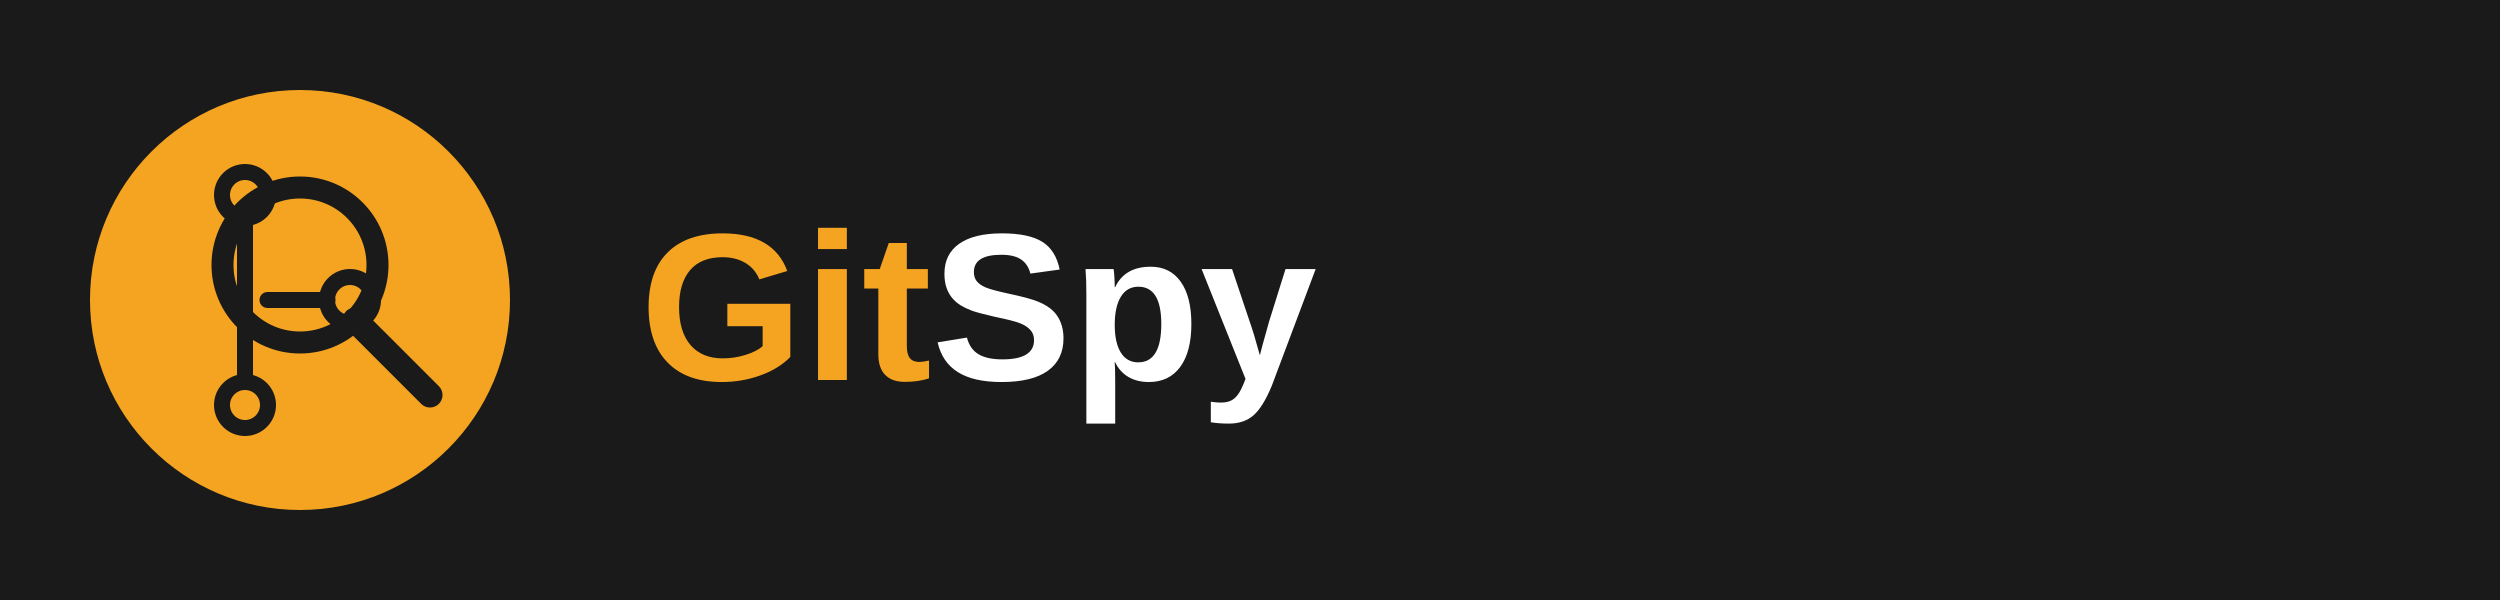
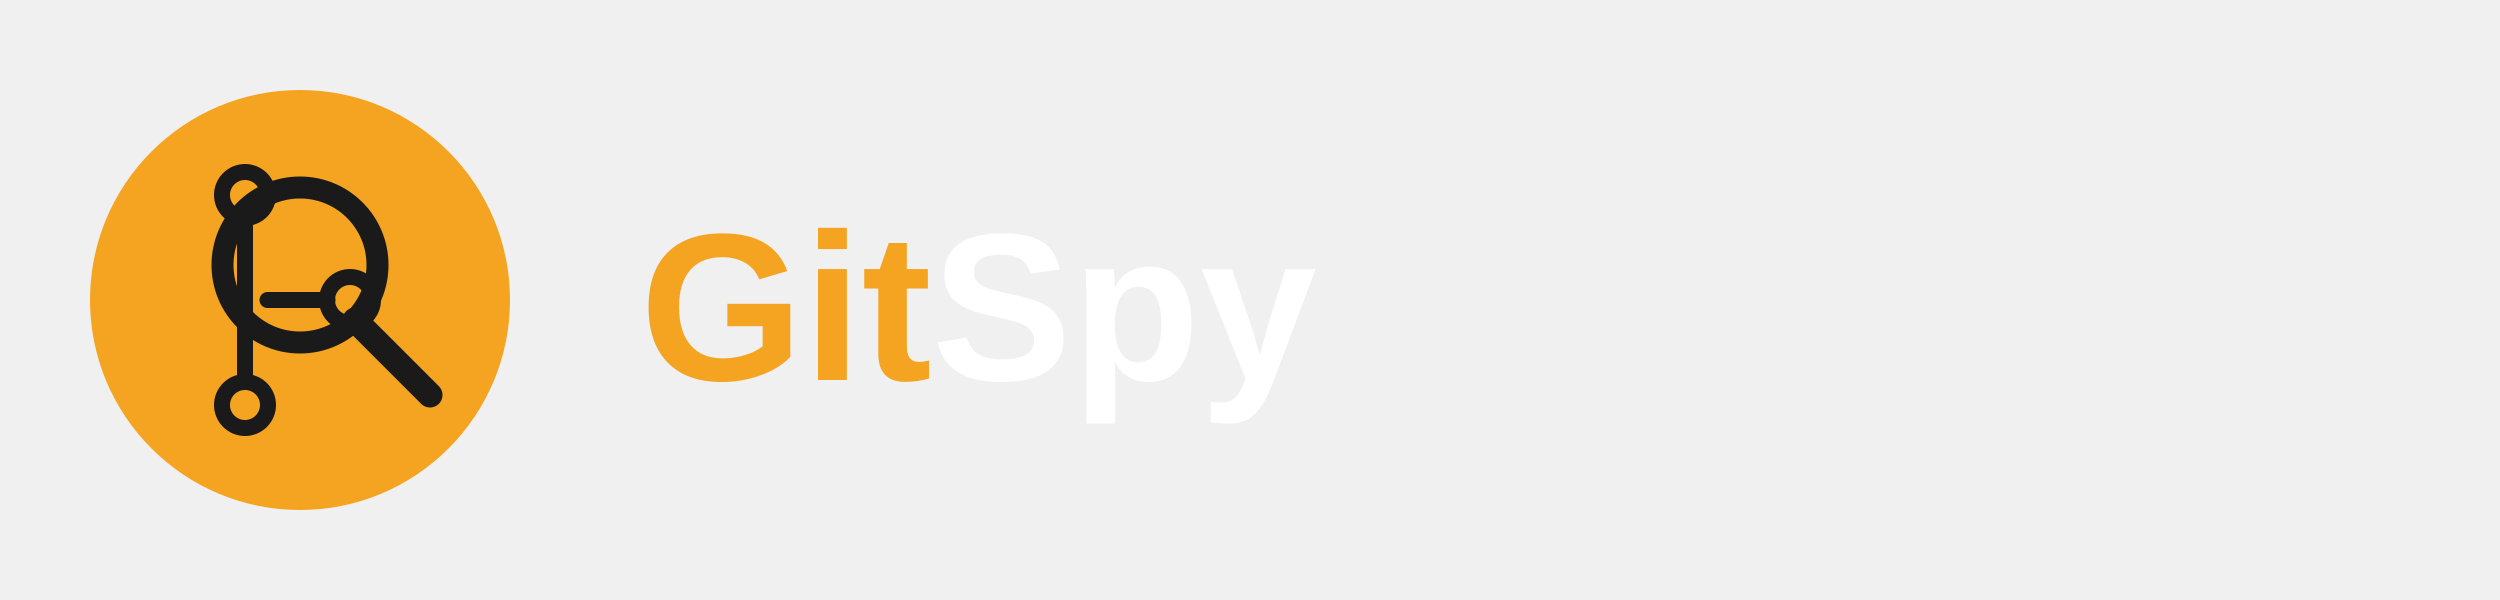
<svg xmlns="http://www.w3.org/2000/svg" width="500" height="120" viewBox="0 0 500 120">
-   <rect width="500" height="120" fill="#1A1A1A" />
  <circle cx="60" cy="60" r="42" fill="#F4A420" />
  <g stroke="#1A1A1A" stroke-width="3.2" fill="none" stroke-linecap="round">
    <circle cx="49" cy="39" r="4.6" />
    <circle cx="49" cy="81" r="4.6" />
    <circle cx="70" cy="60" r="4.6" />
-     <path d="M49 44 L49 76" />
-     <path d="M53.5 60 L65.5 60" />
+     <path d="M49 44 L49 76" data-index="0" />
+     <path d="M53.5 60 L65.5 60" data-index="1" />
  </g>
  <circle cx="60" cy="53" r="15.5" fill="none" stroke="#1A1A1A" stroke-width="4.4" />
  <line x1="71" y1="64" x2="86" y2="79" stroke="#1A1A1A" stroke-width="5" stroke-linecap="round" />
  <text x="128" y="76" font-family="Arial, sans-serif" font-size="42" font-weight="700" fill="#F4A420">Git<tspan fill="#FFFFFF">Spy</tspan>
  </text>
</svg>
